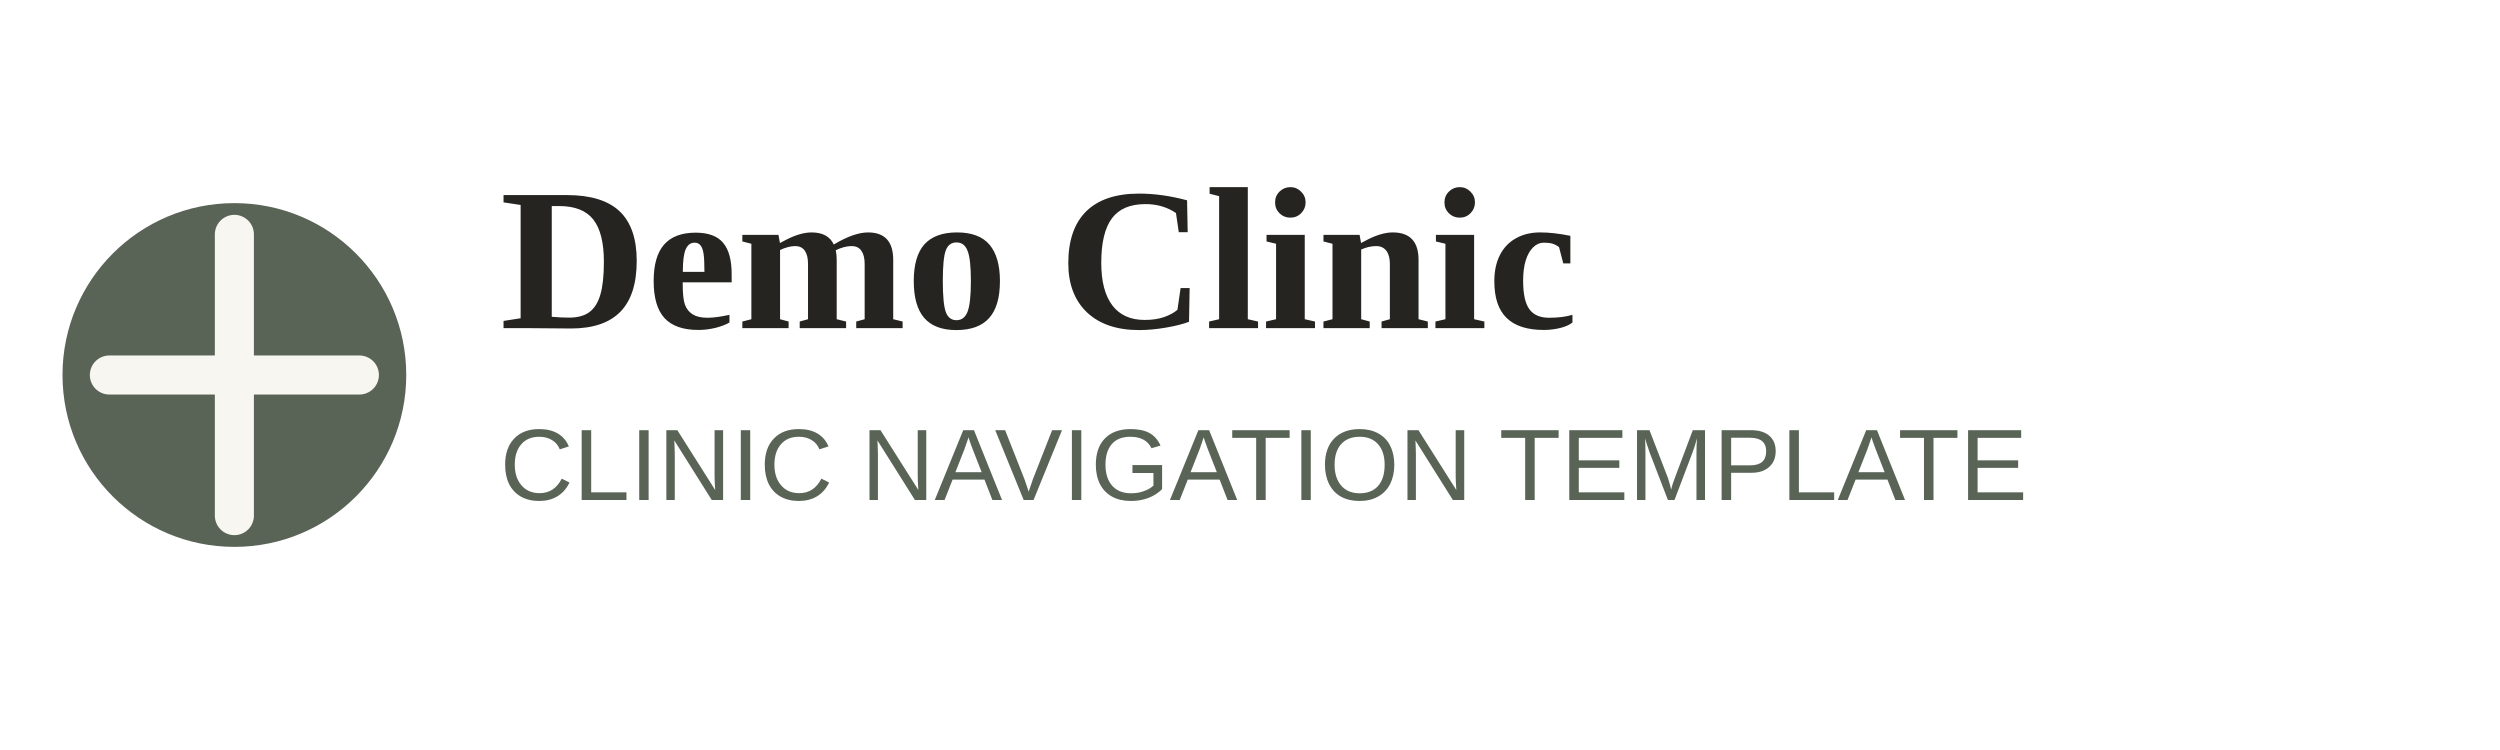
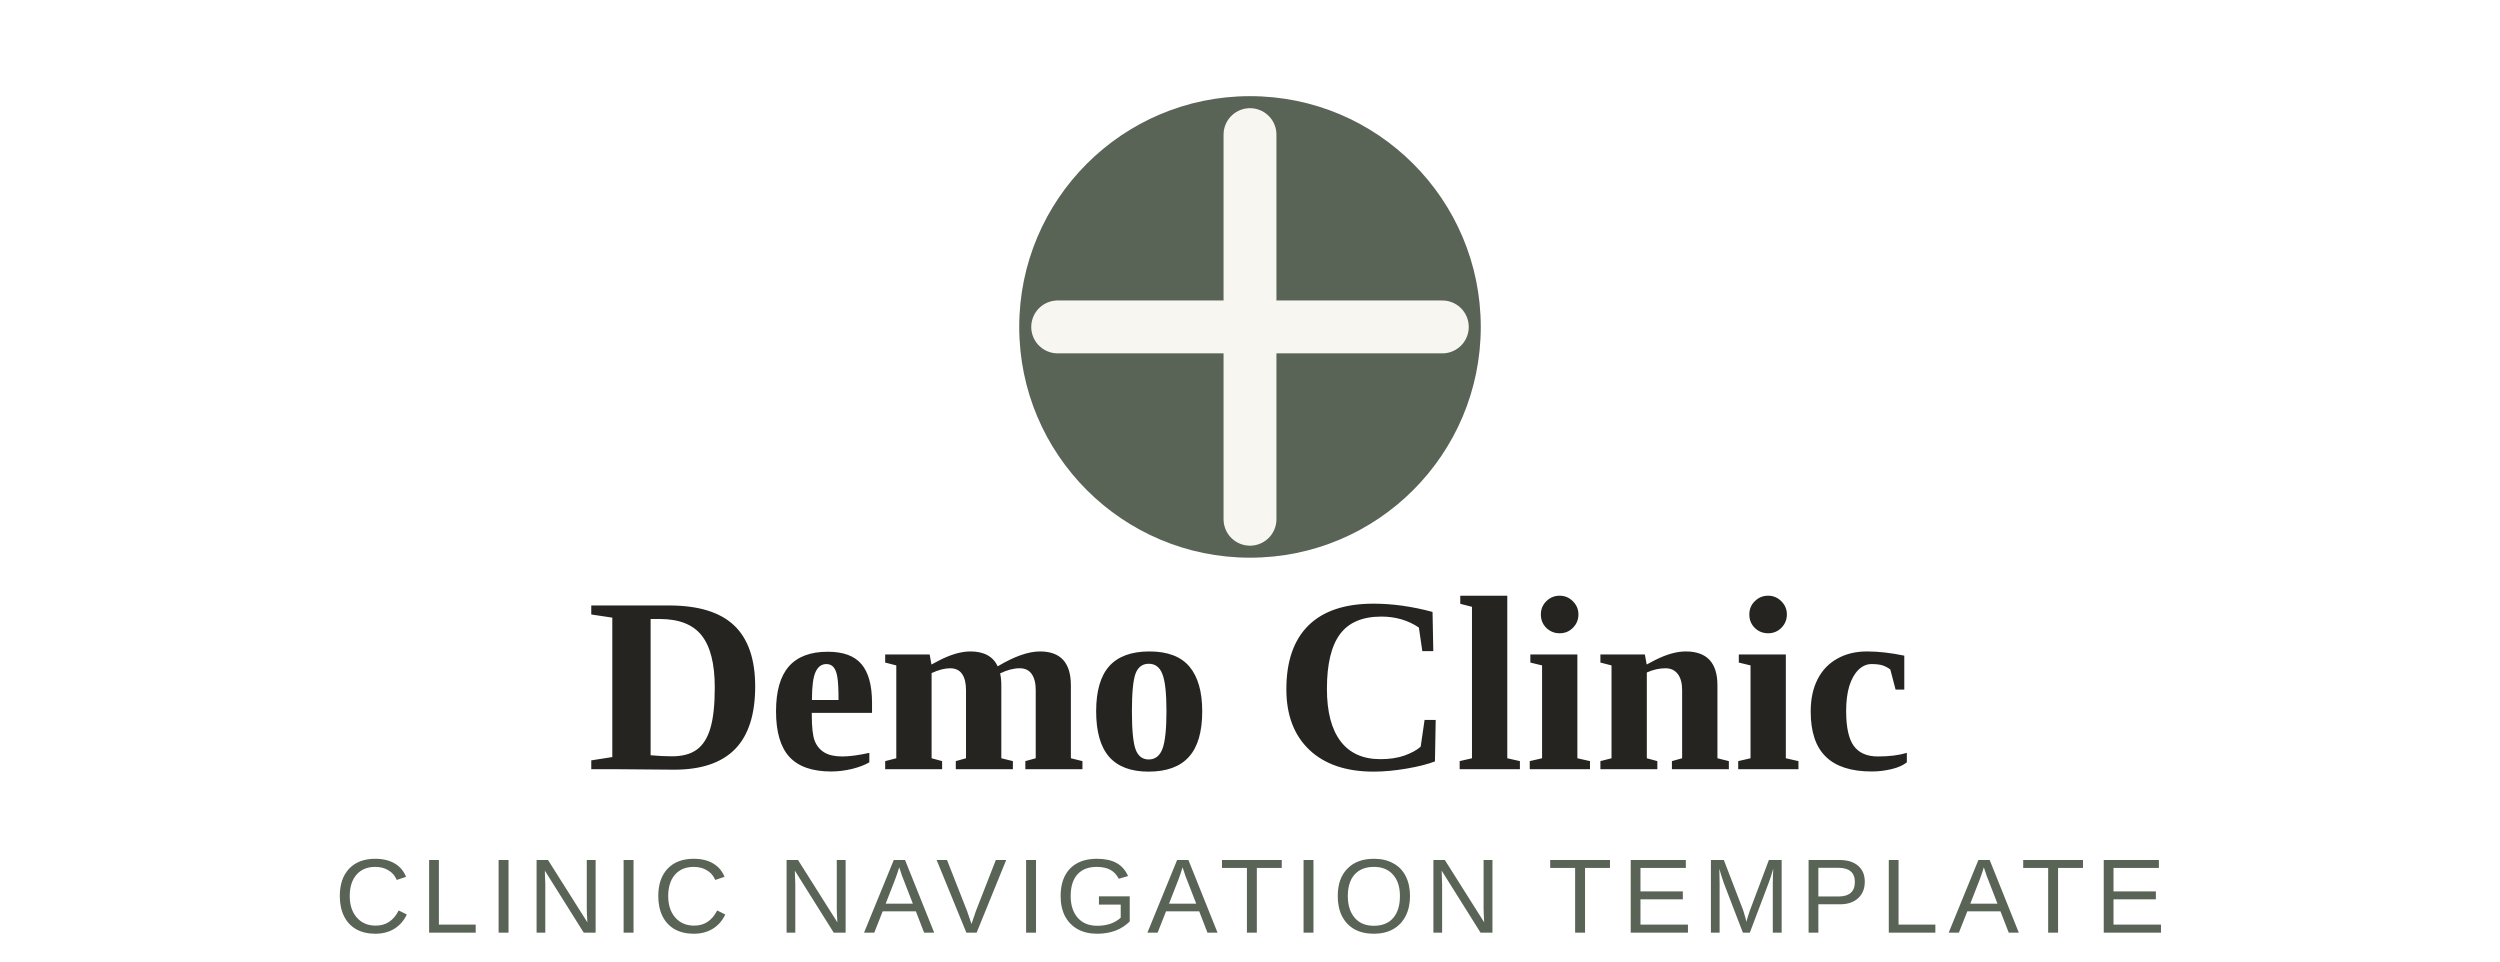
- <svg xmlns="http://www.w3.org/2000/svg" viewBox="0 0 320 96">
-   <circle cx="30" cy="48" r="22" fill="#596457" />
-   <path d="M30 30v36M14 48h32" stroke="#F8F6F1" stroke-width="5" stroke-linecap="round" />
-   <text x="64" y="42" font-family="Georgia, 'Times New Roman', serif" font-size="26" font-weight="700" fill="#252421">Demo Clinic</text>
-   <text x="64" y="64" font-family="Arial, sans-serif" font-size="13" fill="#596457">CLINIC NAVIGATION TEMPLATE</text>
+ <svg xmlns="http://www.w3.org/2000/svg" viewBox="0 0 260 100">
+   <circle cx="130" cy="34" r="24" fill="#596457" />
+   <path d="M130 14v40M110 34h40" stroke="#F8F6F1" stroke-width="5.5" stroke-linecap="round" />
+   <text x="130" y="80" font-family="Georgia, 'Times New Roman', serif" font-size="26" font-weight="700" fill="#252421" text-anchor="middle">Demo Clinic</text>
+   <text x="130" y="97" font-family="Arial, sans-serif" font-size="11" letter-spacing="1" fill="#596457" text-anchor="middle">CLINIC NAVIGATION TEMPLATE</text>
</svg>
